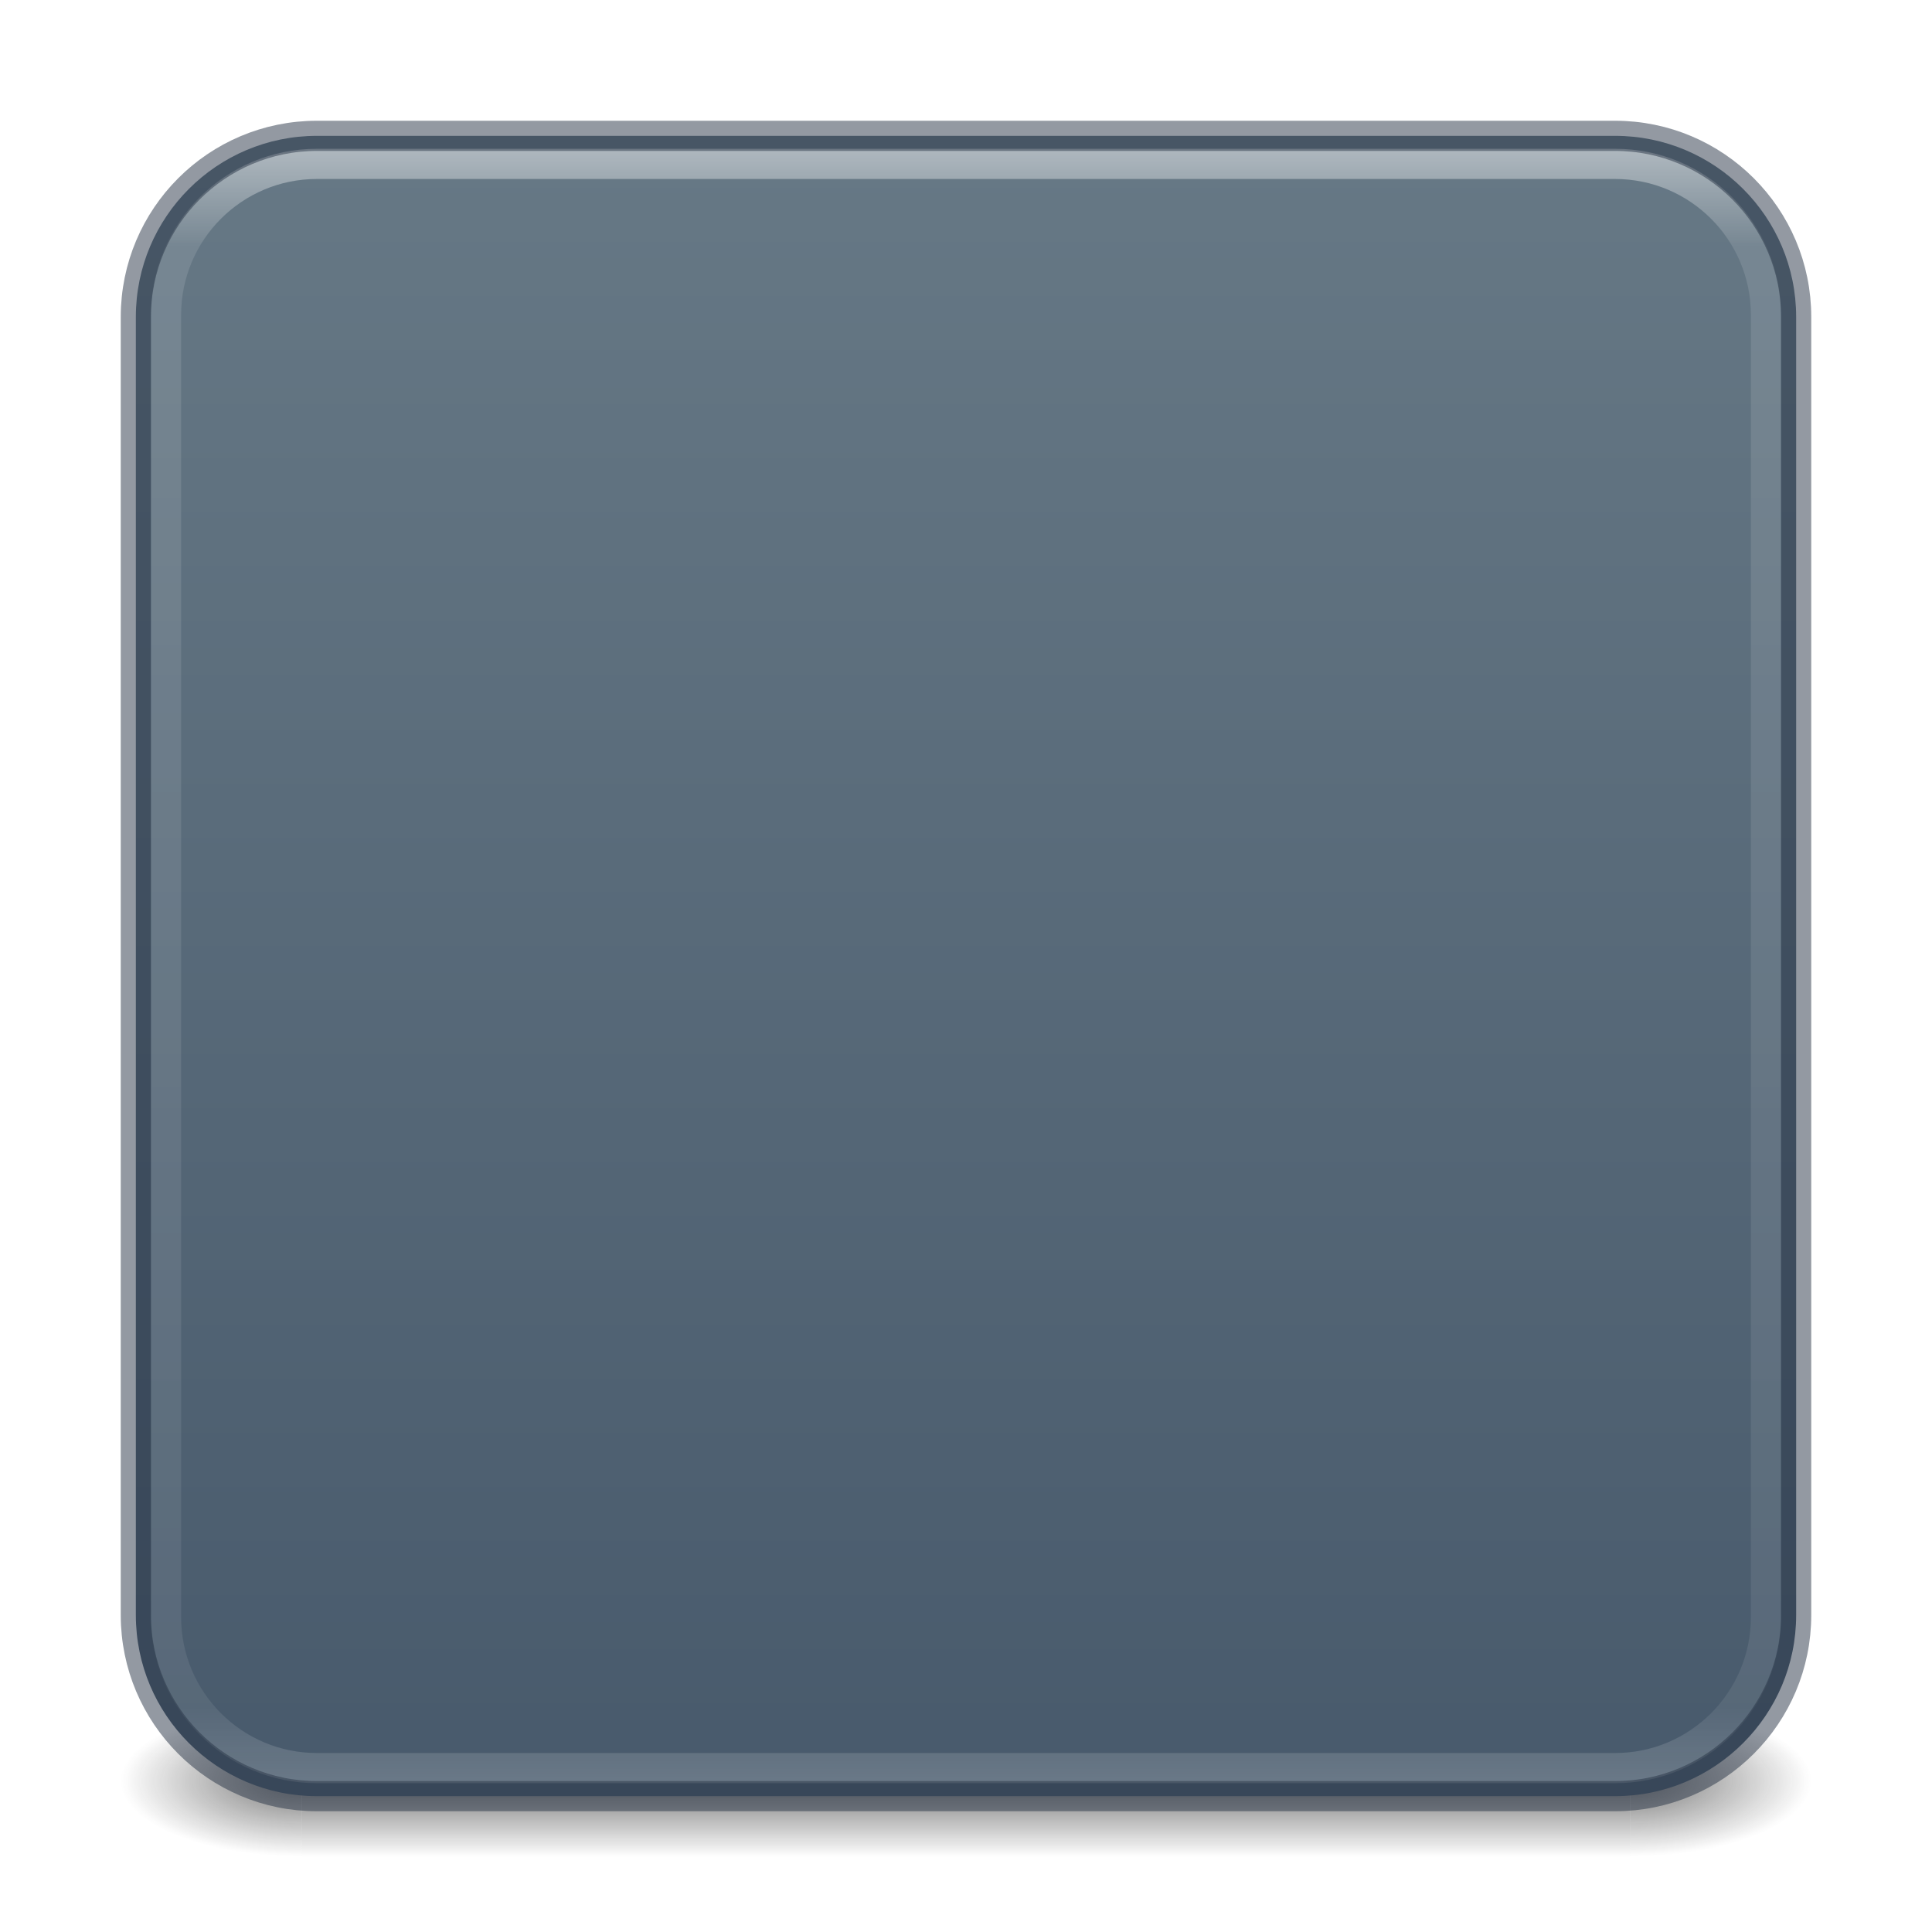
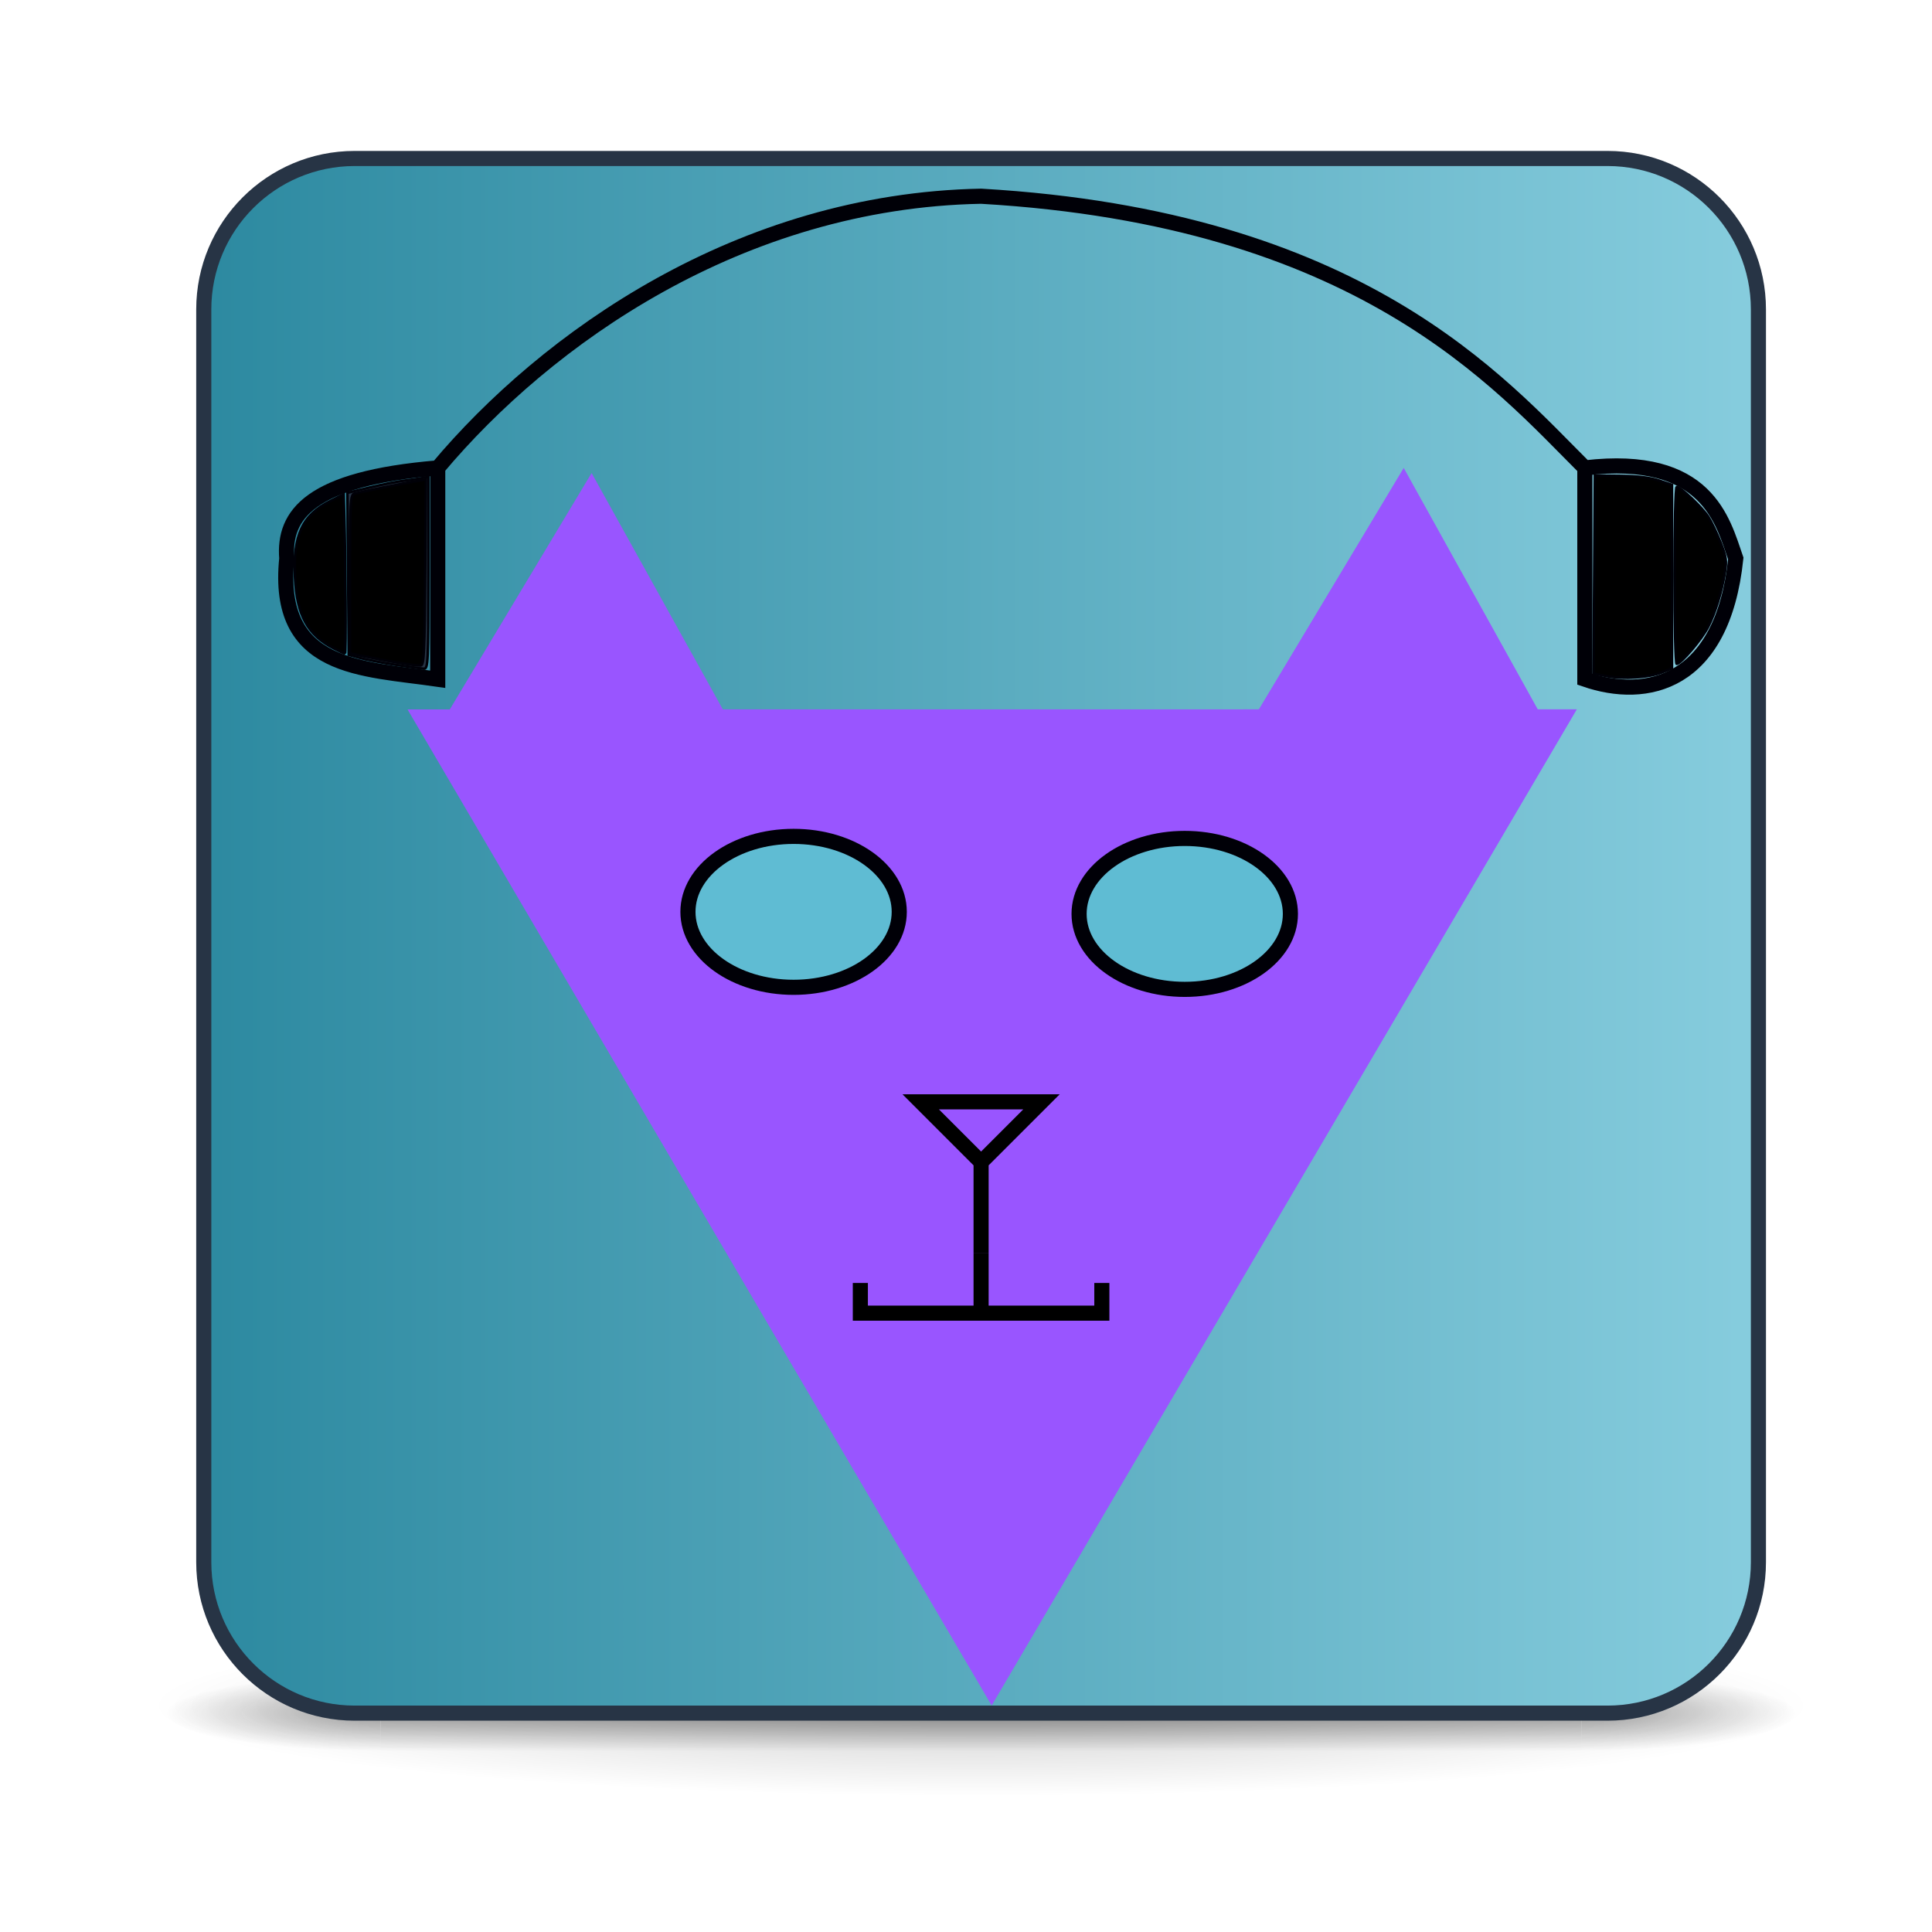
- <svg xmlns="http://www.w3.org/2000/svg" xmlns:xlink="http://www.w3.org/1999/xlink" version="1.1" width="64" height="64" id="svg6333">
-   <defs id="defs6335">
-     <linearGradient id="linearGradient872">
-       <stop style="stop-color:#667885;stop-opacity:1" offset="0" id="stop868" />
-       <stop style="stop-color:#485a6c;stop-opacity:1" offset="1" id="stop870" />
+ <svg xmlns="http://www.w3.org/2000/svg" xmlns:xlink="http://www.w3.org/1999/xlink" id="svg4379" height="64" width="64" version="1.1">
+   <defs id="defs4381">
+     <linearGradient id="linearGradient2616">
+       <stop style="stop-color:#2c89a0;stop-opacity:1" offset="0" id="stop2612" />
+       <stop style="stop-color:#87cdde;stop-opacity:1" offset="1" id="stop2614" />
    </linearGradient>
-     <linearGradient x1="24" y1="5" x2="24" y2="43" id="linearGradient3381-5-4" xlink:href="#linearGradient3924-2-2-5-8" gradientUnits="userSpaceOnUse" gradientTransform="matrix(1.432432,0,0,1.436283,-2.378381,-2.470778)" />
-     <linearGradient id="linearGradient3924-2-2-5-8">
-       <stop id="stop3926-9-4-9-6" style="stop-color:#ffffff;stop-opacity:1" offset="0" />
-       <stop id="stop3928-9-8-6-5" style="stop-color:#ffffff;stop-opacity:0.235" offset="0.063" />
-       <stop id="stop3930-3-5-1-7" style="stop-color:#ffffff;stop-opacity:0.157" offset="0.951" />
-       <stop id="stop3932-8-0-4-8" style="stop-color:#ffffff;stop-opacity:0.392" offset="1" />
+     <linearGradient id="linearGradient1218">
+       <stop style="stop-color:#87cdde;stop-opacity:1;" offset="0" id="stop1214" />
+       <stop style="stop-color:#87cdde;stop-opacity:0;" offset="1" id="stop1216" />
    </linearGradient>
-     <radialGradient cx="4.993" cy="43.5" r="2.5" fx="4.993" fy="43.5" id="radialGradient3337-2-2" xlink:href="#linearGradient3688-166-749-4-0-3-8" gradientUnits="userSpaceOnUse" gradientTransform="matrix(2.404541,0,0,1,41.98575,15.5)" />
-     <linearGradient id="linearGradient3688-166-749-4-0-3-8">
-       <stop id="stop2883-4-0-1-8" style="stop-color:#181818;stop-opacity:1" offset="0" />
-       <stop id="stop2885-9-2-9-6" style="stop-color:#181818;stop-opacity:0" offset="1" />
+     <linearGradient gradientTransform="matrix(1.364865,0,0,1.364865,-0.2567565,-1.756743)" gradientUnits="userSpaceOnUse" xlink:href="#linearGradient3924-776" id="linearGradient3159" y2="43" x2="24" y1="5" x1="24" />
+     <linearGradient id="linearGradient3924-776">
+       <stop offset="0" style="stop-color:#ffffff;stop-opacity:1" id="stop3124" />
+       <stop offset="0.063" style="stop-color:#ffffff;stop-opacity:0.235" id="stop3126" />
+       <stop offset="0.951" style="stop-color:#ffffff;stop-opacity:0.157" id="stop3128" />
+       <stop offset="1" style="stop-color:#ffffff;stop-opacity:0.392" id="stop3130" />
    </linearGradient>
-     <radialGradient cx="4.993" cy="43.5" r="2.5" fx="4.993" fy="43.5" id="radialGradient3339-1-4" xlink:href="#linearGradient3688-464-309-9-2-4-2" gradientUnits="userSpaceOnUse" gradientTransform="matrix(2.404541,0,0,1,-22.01424,-102.5)" />
-     <linearGradient id="linearGradient3688-464-309-9-2-4-2">
-       <stop id="stop2889-7-9-6-9" style="stop-color:#181818;stop-opacity:1" offset="0" />
-       <stop id="stop2891-6-6-1-7" style="stop-color:#181818;stop-opacity:0" offset="1" />
+     <radialGradient gradientTransform="matrix(2.003784,0,0,1.4,27.98813,-17.4)" gradientUnits="userSpaceOnUse" xlink:href="#linearGradient3688-166-749-5" id="radialGradient2455-1" fy="43.5" fx="4.993" r="2.5" cy="43.5" cx="4.993" />
+     <linearGradient id="linearGradient3688-166-749-5">
+       <stop offset="0" style="stop-color:#181818;stop-opacity:1" id="stop2883-0" />
+       <stop offset="1" style="stop-color:#181818;stop-opacity:0" id="stop2885-5" />
    </linearGradient>
-     <linearGradient id="linearGradient3702-501-757-8-4-1-1">
-       <stop id="stop2895-8-9-9-1" style="stop-color:#181818;stop-opacity:0" offset="0" />
-       <stop id="stop2897-7-8-7-7" style="stop-color:#181818;stop-opacity:1" offset="0.5" />
-       <stop id="stop2899-4-5-1-5" style="stop-color:#181818;stop-opacity:0" offset="1" />
+     <radialGradient gradientTransform="matrix(2.003784,0,0,1.4,-20.01187,-104.4)" gradientUnits="userSpaceOnUse" xlink:href="#linearGradient3688-464-309-8" id="radialGradient2457-5" fy="43.5" fx="4.993" r="2.5" cy="43.5" cx="4.993" />
+     <linearGradient id="linearGradient3688-464-309-8">
+       <stop offset="0" style="stop-color:#181818;stop-opacity:1" id="stop2889-9" />
+       <stop offset="1" style="stop-color:#181818;stop-opacity:0" id="stop2891-4" />
    </linearGradient>
-     <linearGradient x1="25.058" y1="47.028" x2="25.058" y2="39.999" id="linearGradient6394" xlink:href="#linearGradient3702-501-757-8-4-1-1" gradientUnits="userSpaceOnUse" gradientTransform="matrix(1.571429,0,0,0.7142857,-5.714285,27.92857)" />
-     <linearGradient xlink:href="#linearGradient872" id="linearGradient856-2-3" x1="23.528" y1="6.083" x2="23.528" y2="44.233" gradientUnits="userSpaceOnUse" gradientTransform="matrix(1.410256,0,0,1.410256,-1.846175,-3.256405)" />
+     <linearGradient gradientUnits="userSpaceOnUse" xlink:href="#linearGradient3702-501-757-0" id="linearGradient2459-7" y2="39.999" x2="25.058" y1="47.028" x1="25.058" />
+     <linearGradient id="linearGradient3702-501-757-0">
+       <stop offset="0" style="stop-color:#181818;stop-opacity:0" id="stop2895-0" />
+       <stop offset="0.5" style="stop-color:#181818;stop-opacity:1" id="stop2897-2" />
+       <stop offset="1" style="stop-color:#181818;stop-opacity:0" id="stop2899-6" />
+     </linearGradient>
+     <linearGradient id="linearGradient3811">
+       <stop offset="0" style="stop-color:#000000;stop-opacity:1" id="stop3813" />
+       <stop offset="1" style="stop-color:#000000;stop-opacity:0" id="stop3815" />
+     </linearGradient>
+     <radialGradient gradientTransform="matrix(0.7781962,0,0,0.08489414,35.63518,48.56515)" gradientUnits="userSpaceOnUse" xlink:href="#linearGradient3811" id="radialGradient4377" fy="93.468" fx="-4.029" r="35.338" cy="93.468" cx="-4.029" />
+     <linearGradient xlink:href="#linearGradient1218" id="linearGradient1220" x1="12.5" y1="67" x2="115.5" y2="67" gradientUnits="userSpaceOnUse" gradientTransform="matrix(0.5,0,0,0.5,0.5,-2.5)" />
+     <linearGradient xlink:href="#linearGradient2616" id="linearGradient3452" gradientUnits="userSpaceOnUse" x1="12" y1="67" x2="116" y2="67" gradientTransform="matrix(0.5,0,0,0.5,0.5,-2.5)" />
  </defs>
-   <rect style="opacity:0.6;fill:url(#radialGradient3337-2-2);fill-opacity:1;stroke:none;stroke-width:1.062" id="rect2801-5-5-7-9" y="56.5" x="54" height="5" width="6" />
-   <rect style="opacity:0.6;fill:url(#radialGradient3339-1-4);fill-opacity:1;stroke:none;stroke-width:1.062" id="rect3696-3-0-3-7" transform="scale(-1)" y="-61.5" x="-10" height="5" width="6" />
-   <rect style="opacity:0.6;fill:url(#linearGradient6394);fill-opacity:1;stroke:none;stroke-width:1.062" id="rect3700-5-6-8-4" y="56.5" x="10" height="5" width="44" />
-   <rect style="color:#000000;display:inline;overflow:visible;visibility:visible;opacity:1;fill:url(#linearGradient856-2-3);fill-opacity:1;fill-rule:nonzero;stroke:none;stroke-width:1;stroke-opacity:0.5;marker:none;enable-background:accumulate" id="rect5505-21-1-5" y="4.5" x="4.5" ry="6" rx="6" height="55" width="55" />
-   <rect style="opacity:0.5;fill:none;stroke:url(#linearGradient3381-5-4);stroke-width:1;stroke-linecap:round;stroke-linejoin:round;stroke-miterlimit:4;stroke-dasharray:none;stroke-dashoffset:0;stroke-opacity:1" id="rect6741-5-0-2-3" y="5.429" x="5.5" ry="5" height="53.142" width="53" rx="5" />
-   <rect style="color:#000000;display:inline;overflow:visible;visibility:visible;opacity:0.5;fill:none;fill-opacity:1;fill-rule:nonzero;stroke:#273445;stroke-width:1;stroke-opacity:1;marker:none;enable-background:accumulate" id="rect863" y="4.5" x="4.5" ry="6" rx="6" height="55" width="55" />
+   <path d="m 60,56.5 a 27.5,3 0 0 1 -55,0 27.5,3 0 1 1 55,0 z" id="path3041" style="color:#000000;display:inline;overflow:visible;visibility:visible;opacity:0.2;fill:url(#radialGradient4377);fill-opacity:1;fill-rule:nonzero;stroke:none;stroke-width:0.5;marker:none;enable-background:accumulate" />
+   <g transform="matrix(1.35,0,0,0.277778,0.099999,44.94444)" id="g2036" style="display:inline">
+     <g transform="matrix(1.052632,0,0,1.285713,-1.263158,-13.42854)" id="g3712" style="opacity:0.4">
+       <rect width="5" height="7" x="38" y="40" id="rect2801" style="fill:url(#radialGradient2455-1);fill-opacity:1;stroke:none" />
+       <rect width="5" height="7" x="-10" y="-47" transform="scale(-1)" id="rect3696" style="fill:url(#radialGradient2457-5);fill-opacity:1;stroke:none" />
+       <rect width="28" height="7" x="10" y="40" id="rect3700" style="fill:url(#linearGradient2459-7);fill-opacity:1;stroke:none" />
+     </g>
+   </g>
+   <rect width="51.5" height="51.5" rx="5" ry="5" x="6.75" y="5.25" id="rect5505-21-3" style="color:#000000;display:inline;overflow:visible;visibility:visible;fill:url(#linearGradient1220);fill-opacity:1;fill-rule:nonzero;stroke:none;stroke-width:0.5;marker:none;enable-background:accumulate" />
+   <rect width="50.5" height="50.5" rx="4.5" ry="4.5" x="7.25" y="5.75" id="rect6741-7" style="opacity:0.3;fill:none;stroke:url(#linearGradient3159);stroke-width:0.5;stroke-linecap:round;stroke-linejoin:round;stroke-miterlimit:4;stroke-dasharray:none;stroke-dashoffset:0;stroke-opacity:1" />
+   <rect width="51.5" height="51.5" rx="5" ry="5" x="6.75" y="5.25" id="rect5505-21-6" style="color:#000000;display:inline;overflow:visible;visibility:visible;opacity:1;fill:url(#linearGradient3452);fill-opacity:1;fill-rule:nonzero;stroke:#273445;stroke-width:0.5;stroke-linecap:round;stroke-linejoin:round;stroke-miterlimit:4;stroke-dasharray:none;stroke-dashoffset:0;stroke-opacity:1;marker:none;enable-background:accumulate" />
+   <path style="opacity:1;fill:#9955ff;fill-rule:nonzero" id="path4278" d="M 114,40 63.249,125.301 14.751,38.699 Z" transform="matrix(0.3902149,-0.00505831,0.00491411,0.3838546,7.553657,8.719931)" />
+   <path style="opacity:1;fill:#9955ff;fill-rule:nonzero" id="path4400" d="M 24.5,24.5 14.402,24.33 19.598,15.67 Z" />
+   <path style="opacity:1;fill:#9955ff;fill-rule:nonzero" id="path4486" d="M 51.402,24.33 41.304,24.16 46.5,15.5 Z" />
+   <path style="fill:none;fill-opacity:1;stroke:#000007;stroke-width:0.501;stroke-linecap:butt;stroke-linejoin:miter;stroke-miterlimit:4;stroke-dasharray:none;stroke-opacity:1" d="m 14.5,15.5 c -4.232,0.352 -5.116,1.55 -5,3 -0.38,3.703 2.496,3.636 5,4 v -7 c 3.595,-4.284 10.005,-8.85 18,-9 12.56,0.727 17.163,6.172 20,9 v 7 c 2.042,0.708 4.563,0.173 5,-4 -0.43,-1.235 -0.942,-3.478 -5,-3" id="path4521" />
+   <path style="opacity:1;fill:#273445;fill-opacity:1;fill-rule:nonzero;stroke:#000007;stroke-width:0.084;stroke-miterlimit:4;stroke-dasharray:none;stroke-opacity:1" d="m 13.102,22.022 c -0.438,-0.066 -0.965,-0.167 -1.172,-0.225 l -0.377,-0.104 -0.022,-2.684 -0.022,-2.684 0.734,-0.176 c 0.404,-0.097 0.922,-0.199 1.152,-0.227 0.23,-0.028 0.503,-0.069 0.607,-0.09 l 0.188,-0.039 v 3.183 c 0,2.979 -0.009,3.183 -0.147,3.175 -0.081,-0.004 -0.504,-0.062 -0.942,-0.129 z" id="path16138" />
+   <path style="opacity:1;fill:#000000;fill-opacity:1;fill-rule:nonzero;stroke:#000007;stroke-width:0.084;stroke-miterlimit:4;stroke-dasharray:none;stroke-opacity:1" d="m 11.05,21.476 c -0.86,-0.444 -1.218,-1.099 -1.279,-2.343 -0.069,-1.399 0.242,-2.073 1.175,-2.538 l 0.439,-0.219 0.02,0.693 c 0.046,1.593 0.06,4.587 0.022,4.583 -0.023,-0.002 -0.193,-0.082 -0.377,-0.177 z" id="path16177" />
+   <path style="opacity:1;fill:#000000;fill-opacity:1;fill-rule:nonzero;stroke:#000007;stroke-width:0.084;stroke-miterlimit:4;stroke-dasharray:none;stroke-opacity:1" d="m 13.185,21.953 c -0.345,-0.059 -0.845,-0.152 -1.109,-0.208 l -0.481,-0.1 v -2.626 c 0,-2.429 0.011,-2.629 0.147,-2.669 0.163,-0.047 1.666,-0.35 2.094,-0.422 l 0.273,-0.046 -0.022,3.074 c -0.019,2.659 -0.039,3.076 -0.148,3.089 -0.069,0.008 -0.408,-0.034 -0.754,-0.093 z" id="path16253" />
+   <path style="opacity:1;fill:#000000;fill-opacity:1;fill-rule:nonzero;stroke:#000007;stroke-width:0.084;stroke-miterlimit:4;stroke-dasharray:none;stroke-opacity:1" d="m 53.229,22.399 -0.441,-0.085 0.022,-3.28 0.022,-3.28 0.842,0.009 c 0.552,0.006 0.991,0.058 1.277,0.153 l 0.435,0.145 v 3.04 3.04 l -0.329,0.132 c -0.434,0.174 -1.279,0.232 -1.828,0.126 z" id="path16292" />
+   <path style="opacity:1;fill:#000000;fill-opacity:1;fill-rule:nonzero;stroke:#000007;stroke-width:0.084;stroke-miterlimit:4;stroke-dasharray:none;stroke-opacity:1" d="m 55.47,19.061 c 0,-1.612 0.032,-2.931 0.072,-2.931 0.131,0 0.861,0.692 1.053,0.998 0.104,0.165 0.285,0.545 0.403,0.844 0.186,0.471 0.205,0.604 0.143,0.991 -0.104,0.643 -0.315,1.327 -0.555,1.801 -0.207,0.408 -0.904,1.228 -1.044,1.228 -0.04,0 -0.072,-1.319 -0.072,-2.931 z" id="path16331" />
+   <ellipse style="opacity:1;fill:#5fbcd3;fill-opacity:1;fill-rule:nonzero;stroke:#000007;stroke-width:0.501;stroke-miterlimit:4;stroke-dasharray:none;stroke-opacity:1" id="path16433" cx="26.289" cy="30.206" rx="3.5" ry="2.5" />
+   <ellipse style="opacity:1;fill:#5fbcd3;fill-opacity:1;fill-rule:nonzero;stroke:#000007;stroke-width:0.501;stroke-miterlimit:4;stroke-dasharray:none;stroke-opacity:1" id="ellipse16435" cx="39.246" cy="30.274" rx="3.5" ry="2.5" />
+   <path style="fill:none;stroke:#000000;stroke-width:0.5px;stroke-linecap:butt;stroke-linejoin:miter;stroke-opacity:1" d="m 28.5,42.5 v 1 h 4 v -2 2 h 4 v -1" id="path16553" />
+   <path style="fill:none;stroke:#000000;stroke-width:0.5px;stroke-linecap:butt;stroke-linejoin:miter;stroke-opacity:1" d="m 32.5,41.5 v -3 l -2,-2 h 4 l -2,2" id="path16668" />
</svg>
